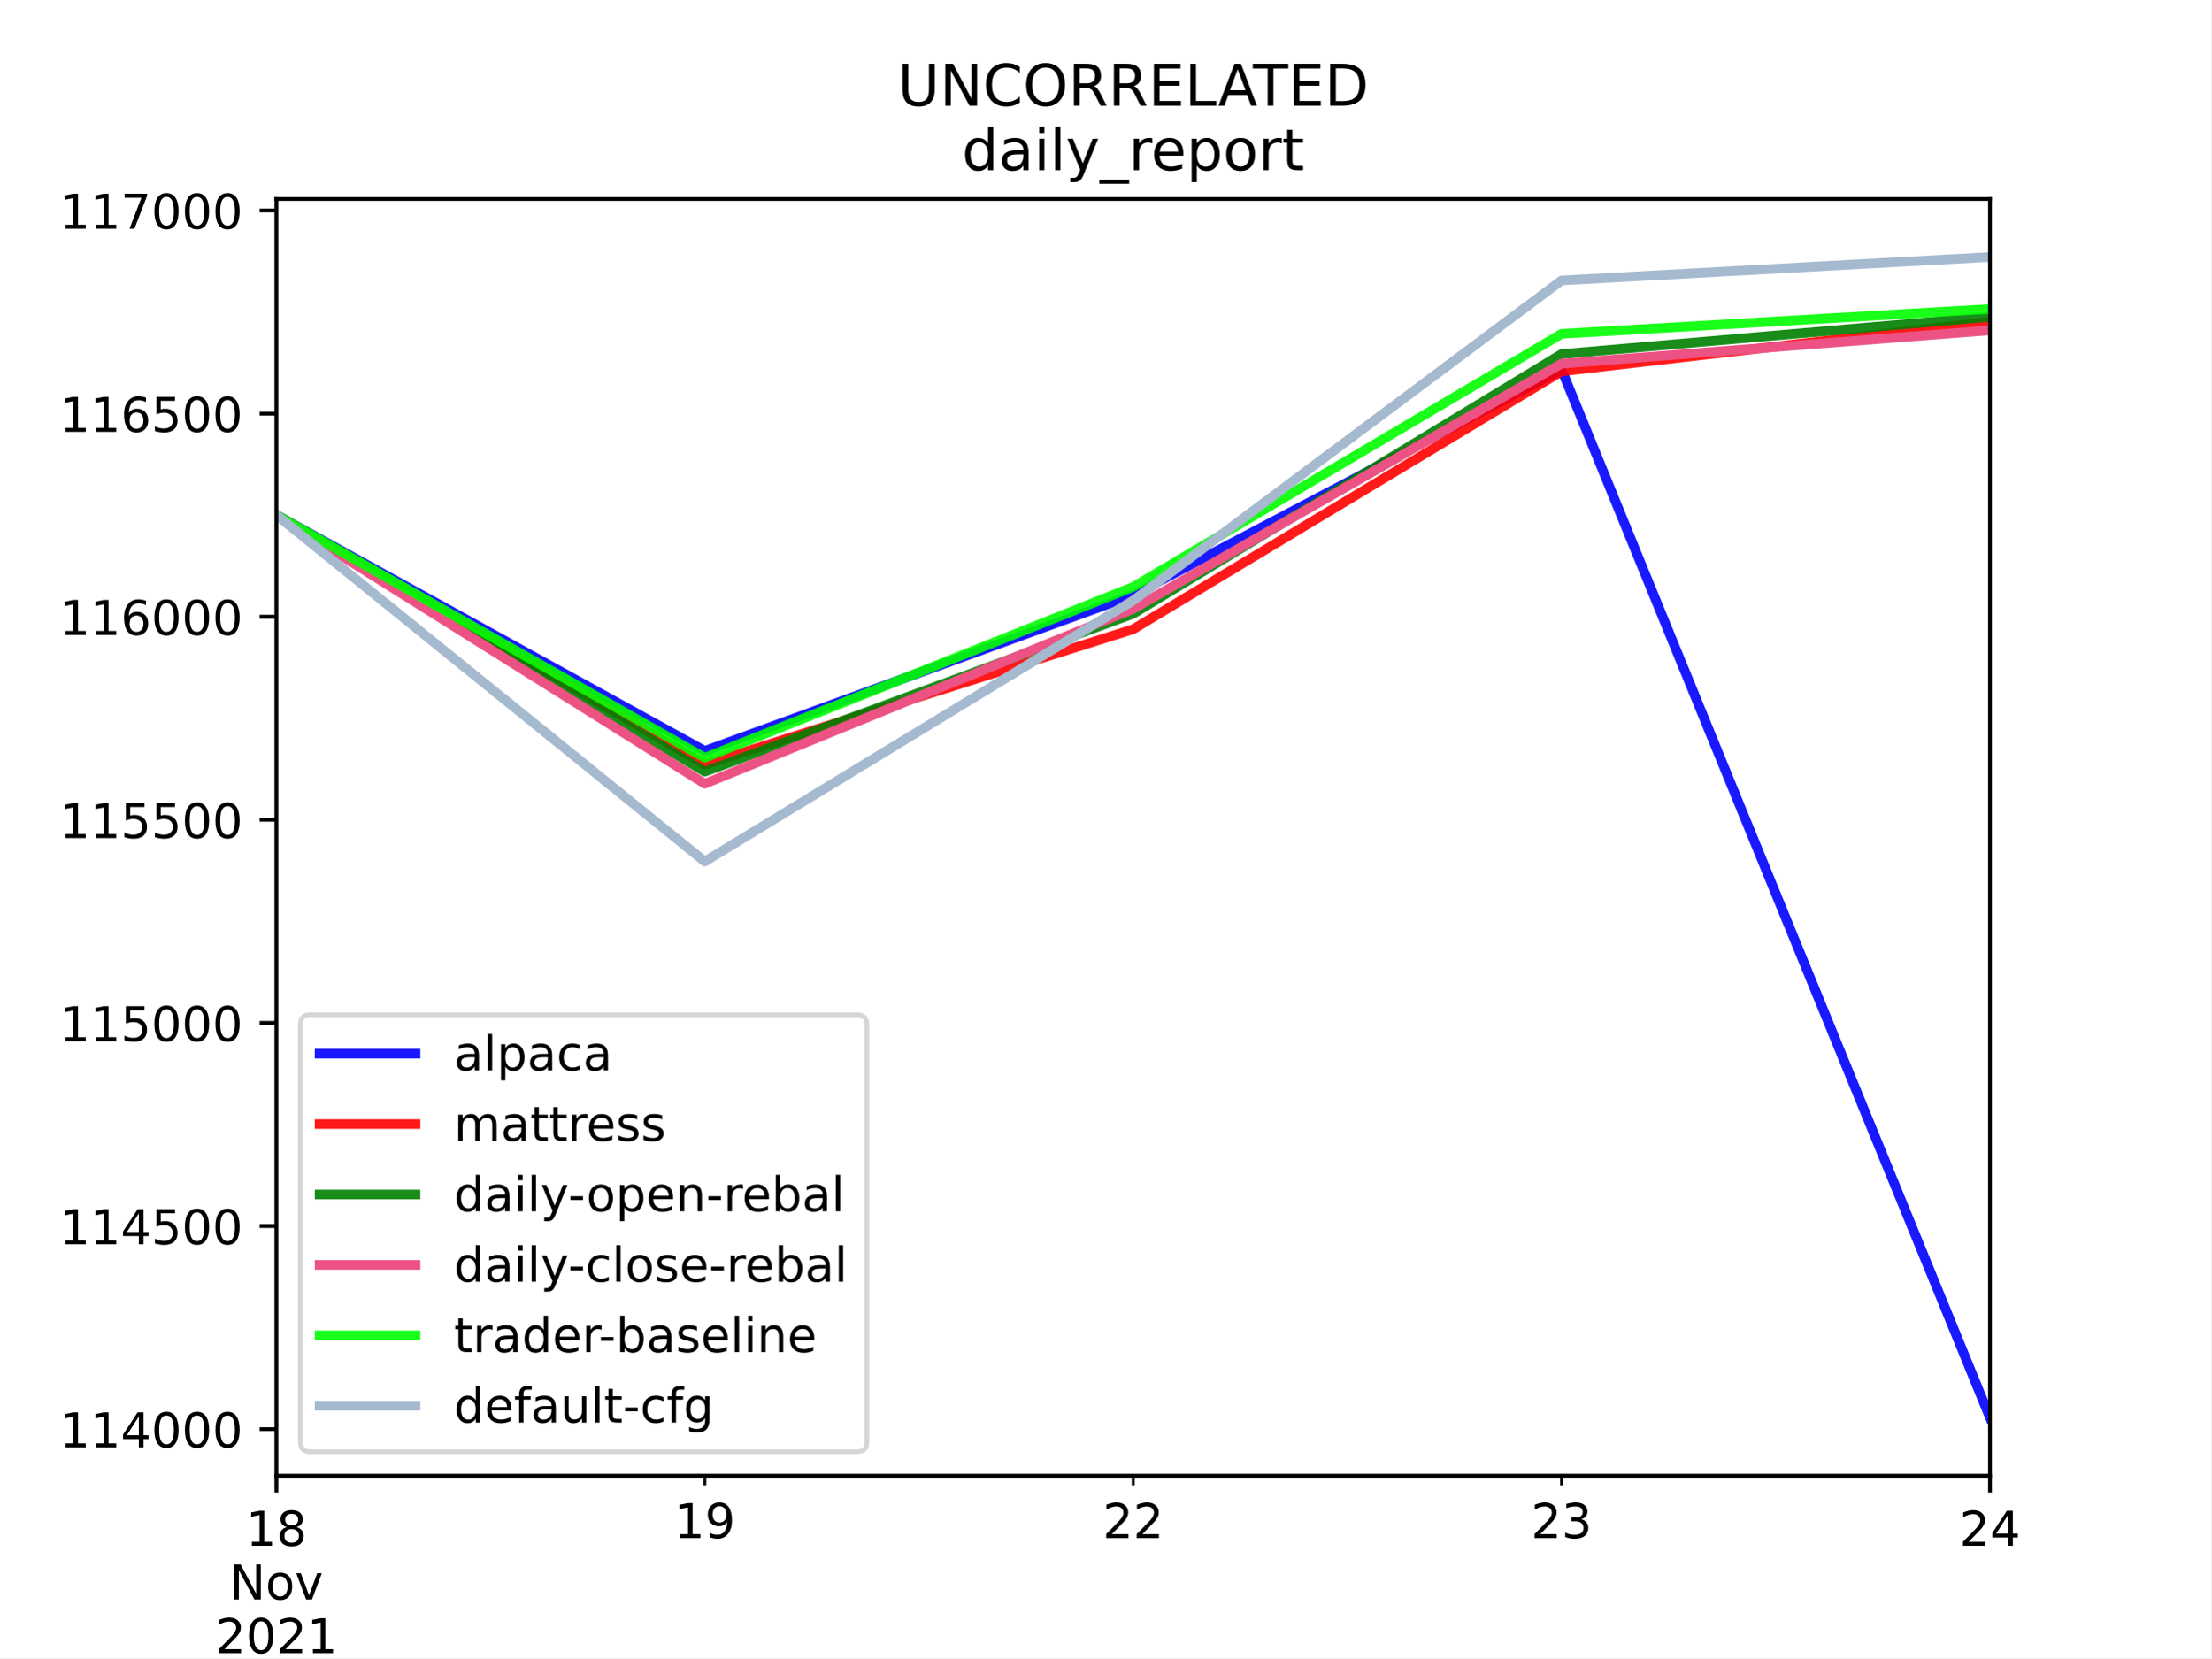
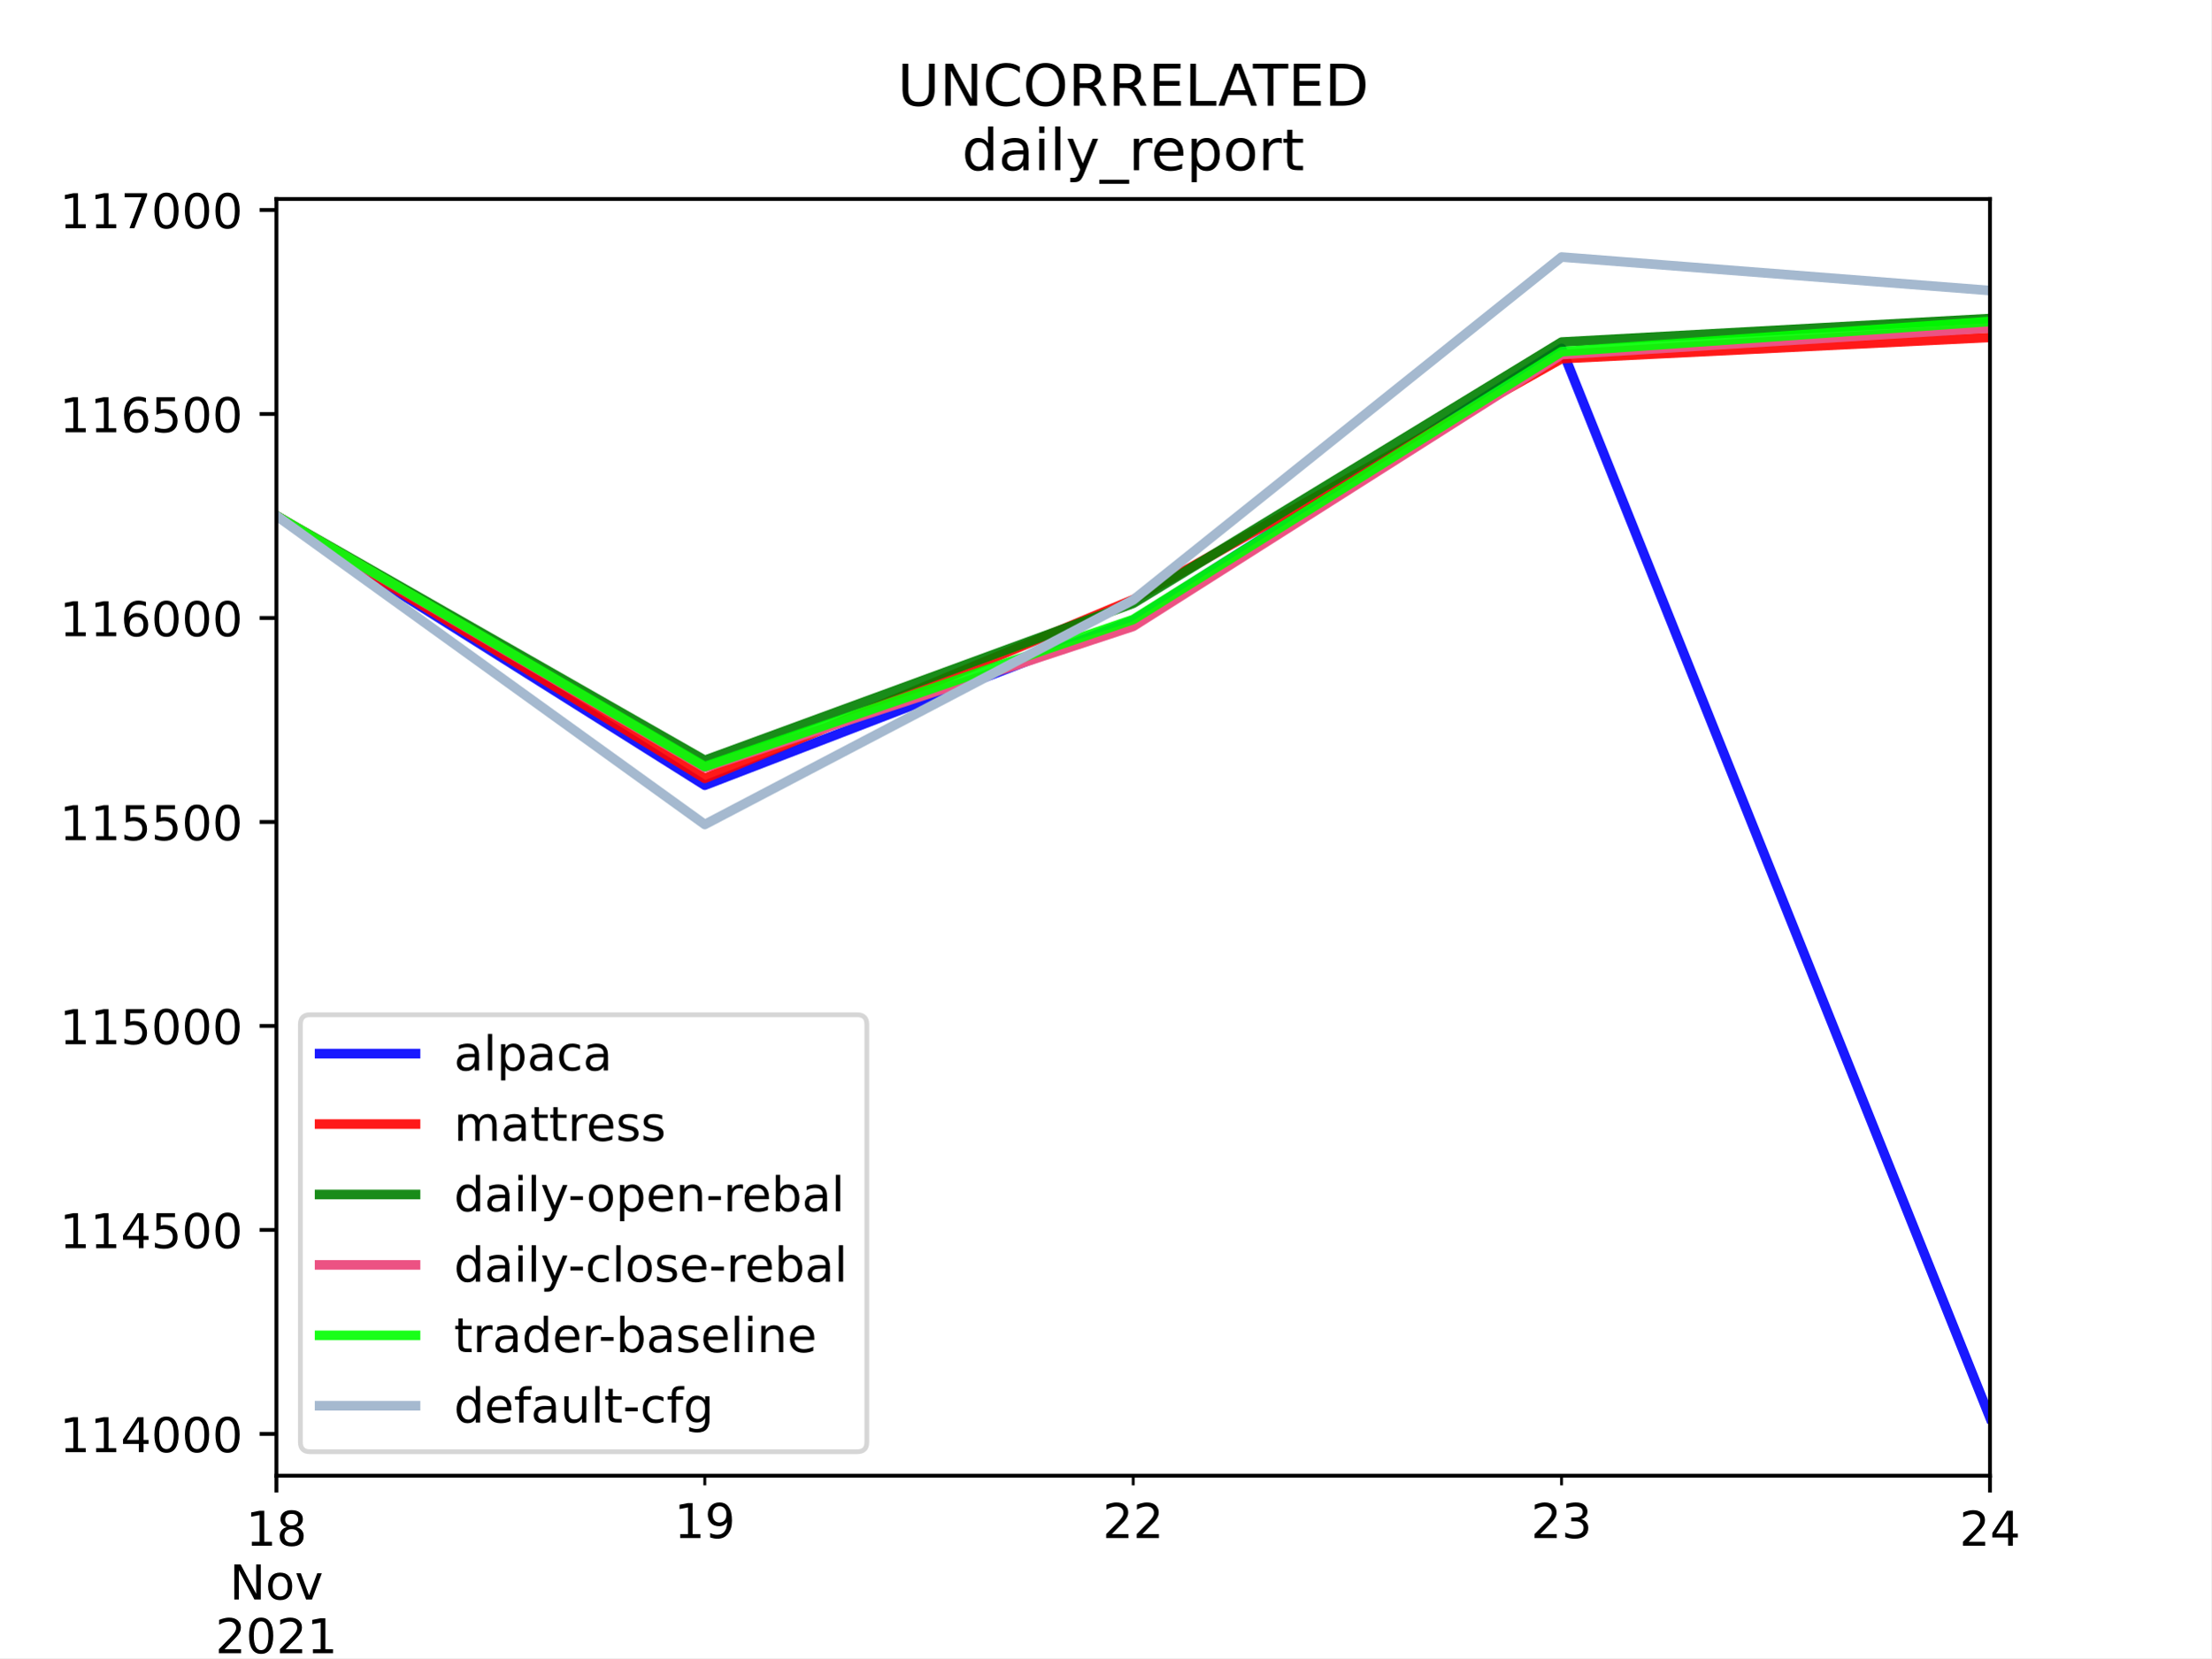
<svg xmlns="http://www.w3.org/2000/svg" xmlns:xlink="http://www.w3.org/1999/xlink" height="345.6pt" version="1.1" viewBox="0 0 460.8 345.6" width="460.8pt">
  <defs>
    <style type="text/css">*{stroke-linecap:butt;stroke-linejoin:round;}</style>
  </defs>
  <g id="figure_1">
    <g id="patch_1">
      <path d="M 0 345.6  L 460.8 345.6  L 460.8 0  L 0 0  z " style="fill:#ffffff;" />
    </g>
    <g id="axes_1">
      <g id="patch_2">
        <path d="M 57.6 307.584  L 414.72 307.584  L 414.72 41.472  L 57.6 41.472  z " style="fill:#ffffff;" />
      </g>
      <g id="matplotlib.axis_1">
        <g id="xtick_1">
          <g id="line2d_1">
            <defs>
-               <path d="M 0 0  L 0 3.5  " id="m3be6f35426" style="stroke:#000000;stroke-width:0.8;" />
-             </defs>
-             <g>
-               <use style="stroke:#000000;stroke-width:0.8;" x="57.6" xlink:href="#m3be6f35426" y="307.584" />
+               <path d="M 0 0  L 0 3.5  " id="mb16857839e" style="stroke:#000000;stroke-width:0.8;" />
+             </defs>
+             <g>
+               <use style="stroke:#000000;stroke-width:0.8;" x="57.6" xlink:href="#mb16857839e" y="307.584" />
            </g>
          </g>
          <g id="text_1">
            <g transform="translate(51.2375 322.1824)scale(0.1 -0.1)">
              <defs>
                <path d="M 794 531  L 1825 531  L 1825 4091  L 703 3866  L 703 4441  L 1819 4666  L 2450 4666  L 2450 531  L 3481 531  L 3481 0  L 794 0  L 794 531  z " id="DejaVuSans-31" transform="scale(0.015625)" />
                <path d="M 2034 2216  Q 1584 2216 1326 1975  Q 1069 1734 1069 1313  Q 1069 891 1326 650  Q 1584 409 2034 409  Q 2484 409 2743 651  Q 3003 894 3003 1313  Q 3003 1734 2745 1975  Q 2488 2216 2034 2216  z M 1403 2484  Q 997 2584 770 2862  Q 544 3141 544 3541  Q 544 4100 942 4425  Q 1341 4750 2034 4750  Q 2731 4750 3128 4425  Q 3525 4100 3525 3541  Q 3525 3141 3298 2862  Q 3072 2584 2669 2484  Q 3125 2378 3379 2068  Q 3634 1759 3634 1313  Q 3634 634 3220 271  Q 2806 -91 2034 -91  Q 1263 -91 848 271  Q 434 634 434 1313  Q 434 1759 690 2068  Q 947 2378 1403 2484  z M 1172 3481  Q 1172 3119 1398 2916  Q 1625 2713 2034 2713  Q 2441 2713 2670 2916  Q 2900 3119 2900 3481  Q 2900 3844 2670 4047  Q 2441 4250 2034 4250  Q 1625 4250 1398 4047  Q 1172 3844 1172 3481  z " id="DejaVuSans-38" transform="scale(0.015625)" />
              </defs>
              <use xlink:href="#DejaVuSans-31" />
              <use x="63.623" xlink:href="#DejaVuSans-38" />
            </g>
            <g transform="translate(47.84063 333.3802)scale(0.1 -0.1)">
              <defs>
                <path d="M 628 4666  L 1478 4666  L 3547 763  L 3547 4666  L 4159 4666  L 4159 0  L 3309 0  L 1241 3903  L 1241 0  L 628 0  L 628 4666  z " id="DejaVuSans-4e" transform="scale(0.015625)" />
                <path d="M 1959 3097  Q 1497 3097 1228 2736  Q 959 2375 959 1747  Q 959 1119 1226 758  Q 1494 397 1959 397  Q 2419 397 2687 759  Q 2956 1122 2956 1747  Q 2956 2369 2687 2733  Q 2419 3097 1959 3097  z M 1959 3584  Q 2709 3584 3137 3096  Q 3566 2609 3566 1747  Q 3566 888 3137 398  Q 2709 -91 1959 -91  Q 1206 -91 779 398  Q 353 888 353 1747  Q 353 2609 779 3096  Q 1206 3584 1959 3584  z " id="DejaVuSans-6f" transform="scale(0.015625)" />
                <path d="M 191 3500  L 800 3500  L 1894 563  L 2988 3500  L 3597 3500  L 2284 0  L 1503 0  L 191 3500  z " id="DejaVuSans-76" transform="scale(0.015625)" />
              </defs>
              <use xlink:href="#DejaVuSans-4e" />
              <use x="74.805" xlink:href="#DejaVuSans-6f" />
              <use x="135.986" xlink:href="#DejaVuSans-76" />
            </g>
            <g transform="translate(44.875 344.5781)scale(0.1 -0.1)">
              <defs>
                <path d="M 1228 531  L 3431 531  L 3431 0  L 469 0  L 469 531  Q 828 903 1448 1529  Q 2069 2156 2228 2338  Q 2531 2678 2651 2914  Q 2772 3150 2772 3378  Q 2772 3750 2511 3984  Q 2250 4219 1831 4219  Q 1534 4219 1204 4116  Q 875 4013 500 3803  L 500 4441  Q 881 4594 1212 4672  Q 1544 4750 1819 4750  Q 2544 4750 2975 4387  Q 3406 4025 3406 3419  Q 3406 3131 3298 2873  Q 3191 2616 2906 2266  Q 2828 2175 2409 1742  Q 1991 1309 1228 531  z " id="DejaVuSans-32" transform="scale(0.015625)" />
                <path d="M 2034 4250  Q 1547 4250 1301 3770  Q 1056 3291 1056 2328  Q 1056 1369 1301 889  Q 1547 409 2034 409  Q 2525 409 2770 889  Q 3016 1369 3016 2328  Q 3016 3291 2770 3770  Q 2525 4250 2034 4250  z M 2034 4750  Q 2819 4750 3233 4129  Q 3647 3509 3647 2328  Q 3647 1150 3233 529  Q 2819 -91 2034 -91  Q 1250 -91 836 529  Q 422 1150 422 2328  Q 422 3509 836 4129  Q 1250 4750 2034 4750  z " id="DejaVuSans-30" transform="scale(0.015625)" />
              </defs>
              <use xlink:href="#DejaVuSans-32" />
              <use x="63.623" xlink:href="#DejaVuSans-30" />
              <use x="127.246" xlink:href="#DejaVuSans-32" />
              <use x="190.869" xlink:href="#DejaVuSans-31" />
            </g>
          </g>
        </g>
        <g id="xtick_2">
          <g id="line2d_2">
            <g>
-               <use style="stroke:#000000;stroke-width:0.8;" x="414.72" xlink:href="#m3be6f35426" y="307.584" />
+               <use style="stroke:#000000;stroke-width:0.8;" x="414.72" xlink:href="#mb16857839e" y="307.584" />
            </g>
          </g>
          <g id="text_2">
            <g transform="translate(408.3575 322.1824)scale(0.1 -0.1)">
              <defs>
                <path d="M 2419 4116  L 825 1625  L 2419 1625  L 2419 4116  z M 2253 4666  L 3047 4666  L 3047 1625  L 3713 1625  L 3713 1100  L 3047 1100  L 3047 0  L 2419 0  L 2419 1100  L 313 1100  L 313 1709  L 2253 4666  z " id="DejaVuSans-34" transform="scale(0.015625)" />
              </defs>
              <use xlink:href="#DejaVuSans-32" />
              <use x="63.623" xlink:href="#DejaVuSans-34" />
            </g>
          </g>
        </g>
        <g id="xtick_3">
          <g id="line2d_3">
            <defs>
-               <path d="M 0 0  L 0 2  " id="mf5879615f8" style="stroke:#000000;stroke-width:0.6;" />
-             </defs>
-             <g>
-               <use style="stroke:#000000;stroke-width:0.6;" x="146.88" xlink:href="#mf5879615f8" y="307.584" />
+               <path d="M 0 0  L 0 2  " id="m3802122fb9" style="stroke:#000000;stroke-width:0.6;" />
+             </defs>
+             <g>
+               <use style="stroke:#000000;stroke-width:0.6;" x="146.88" xlink:href="#m3802122fb9" y="307.584" />
            </g>
          </g>
          <g id="text_3">
            <g transform="translate(140.5175 320.5824)scale(0.1 -0.1)">
              <defs>
                <path d="M 703 97  L 703 672  Q 941 559 1184 500  Q 1428 441 1663 441  Q 2288 441 2617 861  Q 2947 1281 2994 2138  Q 2813 1869 2534 1725  Q 2256 1581 1919 1581  Q 1219 1581 811 2004  Q 403 2428 403 3163  Q 403 3881 828 4315  Q 1253 4750 1959 4750  Q 2769 4750 3195 4129  Q 3622 3509 3622 2328  Q 3622 1225 3098 567  Q 2575 -91 1691 -91  Q 1453 -91 1209 -44  Q 966 3 703 97  z M 1959 2075  Q 2384 2075 2632 2365  Q 2881 2656 2881 3163  Q 2881 3666 2632 3958  Q 2384 4250 1959 4250  Q 1534 4250 1286 3958  Q 1038 3666 1038 3163  Q 1038 2656 1286 2365  Q 1534 2075 1959 2075  z " id="DejaVuSans-39" transform="scale(0.015625)" />
              </defs>
              <use xlink:href="#DejaVuSans-31" />
              <use x="63.623" xlink:href="#DejaVuSans-39" />
            </g>
          </g>
        </g>
        <g id="xtick_4">
          <g id="line2d_4">
            <g>
-               <use style="stroke:#000000;stroke-width:0.6;" x="236.16" xlink:href="#mf5879615f8" y="307.584" />
+               <use style="stroke:#000000;stroke-width:0.6;" x="236.16" xlink:href="#m3802122fb9" y="307.584" />
            </g>
          </g>
          <g id="text_4">
            <g transform="translate(229.7975 320.5824)scale(0.1 -0.1)">
              <use xlink:href="#DejaVuSans-32" />
              <use x="63.623" xlink:href="#DejaVuSans-32" />
            </g>
          </g>
        </g>
        <g id="xtick_5">
          <g id="line2d_5">
            <g>
-               <use style="stroke:#000000;stroke-width:0.6;" x="325.44" xlink:href="#mf5879615f8" y="307.584" />
+               <use style="stroke:#000000;stroke-width:0.6;" x="325.44" xlink:href="#m3802122fb9" y="307.584" />
            </g>
          </g>
          <g id="text_5">
            <g transform="translate(319.0775 320.5824)scale(0.1 -0.1)">
              <defs>
                <path d="M 2597 2516  Q 3050 2419 3304 2112  Q 3559 1806 3559 1356  Q 3559 666 3084 287  Q 2609 -91 1734 -91  Q 1441 -91 1130 -33  Q 819 25 488 141  L 488 750  Q 750 597 1062 519  Q 1375 441 1716 441  Q 2309 441 2620 675  Q 2931 909 2931 1356  Q 2931 1769 2642 2001  Q 2353 2234 1838 2234  L 1294 2234  L 1294 2753  L 1863 2753  Q 2328 2753 2575 2939  Q 2822 3125 2822 3475  Q 2822 3834 2567 4026  Q 2313 4219 1838 4219  Q 1578 4219 1281 4162  Q 984 4106 628 3988  L 628 4550  Q 988 4650 1302 4700  Q 1616 4750 1894 4750  Q 2613 4750 3031 4423  Q 3450 4097 3450 3541  Q 3450 3153 3228 2886  Q 3006 2619 2597 2516  z " id="DejaVuSans-33" transform="scale(0.015625)" />
              </defs>
              <use xlink:href="#DejaVuSans-32" />
              <use x="63.623" xlink:href="#DejaVuSans-33" />
            </g>
          </g>
        </g>
        <g id="text_6">
          <g transform="translate(224.885 358.2562)scale(0.1 -0.1)">
            <defs>
              <path d="M 2906 2969  L 2906 4863  L 3481 4863  L 3481 0  L 2906 0  L 2906 525  Q 2725 213 2448 61  Q 2172 -91 1784 -91  Q 1150 -91 751 415  Q 353 922 353 1747  Q 353 2572 751 3078  Q 1150 3584 1784 3584  Q 2172 3584 2448 3432  Q 2725 3281 2906 2969  z M 947 1747  Q 947 1113 1208 752  Q 1469 391 1925 391  Q 2381 391 2643 752  Q 2906 1113 2906 1747  Q 2906 2381 2643 2742  Q 2381 3103 1925 3103  Q 1469 3103 1208 2742  Q 947 2381 947 1747  z " id="DejaVuSans-64" transform="scale(0.015625)" />
              <path d="M 2194 1759  Q 1497 1759 1228 1600  Q 959 1441 959 1056  Q 959 750 1161 570  Q 1363 391 1709 391  Q 2188 391 2477 730  Q 2766 1069 2766 1631  L 2766 1759  L 2194 1759  z M 3341 1997  L 3341 0  L 2766 0  L 2766 531  Q 2569 213 2275 61  Q 1981 -91 1556 -91  Q 1019 -91 701 211  Q 384 513 384 1019  Q 384 1609 779 1909  Q 1175 2209 1959 2209  L 2766 2209  L 2766 2266  Q 2766 2663 2505 2880  Q 2244 3097 1772 3097  Q 1472 3097 1187 3025  Q 903 2953 641 2809  L 641 3341  Q 956 3463 1253 3523  Q 1550 3584 1831 3584  Q 2591 3584 2966 3190  Q 3341 2797 3341 1997  z " id="DejaVuSans-61" transform="scale(0.015625)" />
              <path d="M 1172 4494  L 1172 3500  L 2356 3500  L 2356 3053  L 1172 3053  L 1172 1153  Q 1172 725 1289 603  Q 1406 481 1766 481  L 2356 481  L 2356 0  L 1766 0  Q 1100 0 847 248  Q 594 497 594 1153  L 594 3053  L 172 3053  L 172 3500  L 594 3500  L 594 4494  L 1172 4494  z " id="DejaVuSans-74" transform="scale(0.015625)" />
              <path d="M 3597 1894  L 3597 1613  L 953 1613  Q 991 1019 1311 708  Q 1631 397 2203 397  Q 2534 397 2845 478  Q 3156 559 3463 722  L 3463 178  Q 3153 47 2828 -22  Q 2503 -91 2169 -91  Q 1331 -91 842 396  Q 353 884 353 1716  Q 353 2575 817 3079  Q 1281 3584 2069 3584  Q 2775 3584 3186 3129  Q 3597 2675 3597 1894  z M 3022 2063  Q 3016 2534 2758 2815  Q 2500 3097 2075 3097  Q 1594 3097 1305 2825  Q 1016 2553 972 2059  L 3022 2063  z " id="DejaVuSans-65" transform="scale(0.015625)" />
            </defs>
            <use xlink:href="#DejaVuSans-64" />
            <use x="63.477" xlink:href="#DejaVuSans-61" />
            <use x="124.756" xlink:href="#DejaVuSans-74" />
            <use x="163.965" xlink:href="#DejaVuSans-65" />
          </g>
        </g>
      </g>
      <g id="matplotlib.axis_2">
        <g id="ytick_1">
          <g id="line2d_6">
            <defs>
-               <path d="M 0 0  L -3.5 0  " id="m5e97647466" style="stroke:#000000;stroke-width:0.8;" />
-             </defs>
-             <g>
-               <use style="stroke:#000000;stroke-width:0.8;" x="57.6" xlink:href="#m5e97647466" y="297.881" />
+               <path d="M 0 0  L -3.5 0  " id="ma336779574" style="stroke:#000000;stroke-width:0.8;" />
+             </defs>
+             <g>
+               <use style="stroke:#000000;stroke-width:0.8;" x="57.6" xlink:href="#ma336779574" y="298.878" />
            </g>
          </g>
          <g id="text_7">
-             <g transform="translate(12.425 301.6802)scale(0.1 -0.1)">
+             <g transform="translate(12.425 302.6772)scale(0.1 -0.1)">
              <use xlink:href="#DejaVuSans-31" />
              <use x="63.623" xlink:href="#DejaVuSans-31" />
              <use x="127.246" xlink:href="#DejaVuSans-34" />
              <use x="190.869" xlink:href="#DejaVuSans-30" />
              <use x="254.492" xlink:href="#DejaVuSans-30" />
              <use x="318.115" xlink:href="#DejaVuSans-30" />
            </g>
          </g>
        </g>
        <g id="ytick_2">
          <g id="line2d_7">
            <g>
-               <use style="stroke:#000000;stroke-width:0.8;" x="57.6" xlink:href="#m5e97647466" y="255.546" />
+               <use style="stroke:#000000;stroke-width:0.8;" x="57.6" xlink:href="#ma336779574" y="256.359" />
            </g>
          </g>
          <g id="text_8">
-             <g transform="translate(12.425 259.3449)scale(0.1 -0.1)">
+             <g transform="translate(12.425 260.1582)scale(0.1 -0.1)">
              <defs>
                <path d="M 691 4666  L 3169 4666  L 3169 4134  L 1269 4134  L 1269 2991  Q 1406 3038 1543 3061  Q 1681 3084 1819 3084  Q 2600 3084 3056 2656  Q 3513 2228 3513 1497  Q 3513 744 3044 326  Q 2575 -91 1722 -91  Q 1428 -91 1123 -41  Q 819 9 494 109  L 494 744  Q 775 591 1075 516  Q 1375 441 1709 441  Q 2250 441 2565 725  Q 2881 1009 2881 1497  Q 2881 1984 2565 2268  Q 2250 2553 1709 2553  Q 1456 2553 1204 2497  Q 953 2441 691 2322  L 691 4666  z " id="DejaVuSans-35" transform="scale(0.015625)" />
              </defs>
              <use xlink:href="#DejaVuSans-31" />
              <use x="63.623" xlink:href="#DejaVuSans-31" />
              <use x="127.246" xlink:href="#DejaVuSans-34" />
              <use x="190.869" xlink:href="#DejaVuSans-35" />
              <use x="254.492" xlink:href="#DejaVuSans-30" />
              <use x="318.115" xlink:href="#DejaVuSans-30" />
            </g>
          </g>
        </g>
        <g id="ytick_3">
          <g id="line2d_8">
            <g>
-               <use style="stroke:#000000;stroke-width:0.8;" x="57.6" xlink:href="#m5e97647466" y="213.21" />
+               <use style="stroke:#000000;stroke-width:0.8;" x="57.6" xlink:href="#ma336779574" y="213.84" />
            </g>
          </g>
          <g id="text_9">
-             <g transform="translate(12.425 217.0095)scale(0.1 -0.1)">
+             <g transform="translate(12.425 217.6392)scale(0.1 -0.1)">
              <use xlink:href="#DejaVuSans-31" />
              <use x="63.623" xlink:href="#DejaVuSans-31" />
              <use x="127.246" xlink:href="#DejaVuSans-35" />
              <use x="190.869" xlink:href="#DejaVuSans-30" />
              <use x="254.492" xlink:href="#DejaVuSans-30" />
              <use x="318.115" xlink:href="#DejaVuSans-30" />
            </g>
          </g>
        </g>
        <g id="ytick_4">
          <g id="line2d_9">
            <g>
-               <use style="stroke:#000000;stroke-width:0.8;" x="57.6" xlink:href="#m5e97647466" y="170.875" />
+               <use style="stroke:#000000;stroke-width:0.8;" x="57.6" xlink:href="#ma336779574" y="171.321" />
            </g>
          </g>
          <g id="text_10">
-             <g transform="translate(12.425 174.6742)scale(0.1 -0.1)">
+             <g transform="translate(12.425 175.1201)scale(0.1 -0.1)">
              <use xlink:href="#DejaVuSans-31" />
              <use x="63.623" xlink:href="#DejaVuSans-31" />
              <use x="127.246" xlink:href="#DejaVuSans-35" />
              <use x="190.869" xlink:href="#DejaVuSans-35" />
              <use x="254.492" xlink:href="#DejaVuSans-30" />
              <use x="318.115" xlink:href="#DejaVuSans-30" />
            </g>
          </g>
        </g>
        <g id="ytick_5">
          <g id="line2d_10">
            <g>
-               <use style="stroke:#000000;stroke-width:0.8;" x="57.6" xlink:href="#m5e97647466" y="128.54" />
+               <use style="stroke:#000000;stroke-width:0.8;" x="57.6" xlink:href="#ma336779574" y="128.802" />
            </g>
          </g>
          <g id="text_11">
-             <g transform="translate(12.425 132.3389)scale(0.1 -0.1)">
+             <g transform="translate(12.425 132.6011)scale(0.1 -0.1)">
              <defs>
                <path d="M 2113 2584  Q 1688 2584 1439 2293  Q 1191 2003 1191 1497  Q 1191 994 1439 701  Q 1688 409 2113 409  Q 2538 409 2786 701  Q 3034 994 3034 1497  Q 3034 2003 2786 2293  Q 2538 2584 2113 2584  z M 3366 4563  L 3366 3988  Q 3128 4100 2886 4159  Q 2644 4219 2406 4219  Q 1781 4219 1451 3797  Q 1122 3375 1075 2522  Q 1259 2794 1537 2939  Q 1816 3084 2150 3084  Q 2853 3084 3261 2657  Q 3669 2231 3669 1497  Q 3669 778 3244 343  Q 2819 -91 2113 -91  Q 1303 -91 875 529  Q 447 1150 447 2328  Q 447 3434 972 4092  Q 1497 4750 2381 4750  Q 2619 4750 2861 4703  Q 3103 4656 3366 4563  z " id="DejaVuSans-36" transform="scale(0.015625)" />
              </defs>
              <use xlink:href="#DejaVuSans-31" />
              <use x="63.623" xlink:href="#DejaVuSans-31" />
              <use x="127.246" xlink:href="#DejaVuSans-36" />
              <use x="190.869" xlink:href="#DejaVuSans-30" />
              <use x="254.492" xlink:href="#DejaVuSans-30" />
              <use x="318.115" xlink:href="#DejaVuSans-30" />
            </g>
          </g>
        </g>
        <g id="ytick_6">
          <g id="line2d_11">
            <g>
-               <use style="stroke:#000000;stroke-width:0.8;" x="57.6" xlink:href="#m5e97647466" y="86.204" />
+               <use style="stroke:#000000;stroke-width:0.8;" x="57.6" xlink:href="#ma336779574" y="86.283" />
            </g>
          </g>
          <g id="text_12">
-             <g transform="translate(12.425 90.00355)scale(0.1 -0.1)">
+             <g transform="translate(12.425 90.08208)scale(0.1 -0.1)">
              <use xlink:href="#DejaVuSans-31" />
              <use x="63.623" xlink:href="#DejaVuSans-31" />
              <use x="127.246" xlink:href="#DejaVuSans-36" />
              <use x="190.869" xlink:href="#DejaVuSans-35" />
              <use x="254.492" xlink:href="#DejaVuSans-30" />
              <use x="318.115" xlink:href="#DejaVuSans-30" />
            </g>
          </g>
        </g>
        <g id="ytick_7">
          <g id="line2d_12">
            <g>
-               <use style="stroke:#000000;stroke-width:0.8;" x="57.6" xlink:href="#m5e97647466" y="43.869" />
+               <use style="stroke:#000000;stroke-width:0.8;" x="57.6" xlink:href="#ma336779574" y="43.764" />
            </g>
          </g>
          <g id="text_13">
-             <g transform="translate(12.425 47.66822)scale(0.1 -0.1)">
+             <g transform="translate(12.425 47.56305)scale(0.1 -0.1)">
              <defs>
                <path d="M 525 4666  L 3525 4666  L 3525 4397  L 1831 0  L 1172 0  L 2766 4134  L 525 4134  L 525 4666  z " id="DejaVuSans-37" transform="scale(0.015625)" />
              </defs>
              <use xlink:href="#DejaVuSans-31" />
              <use x="63.623" xlink:href="#DejaVuSans-31" />
              <use x="127.246" xlink:href="#DejaVuSans-37" />
              <use x="190.869" xlink:href="#DejaVuSans-30" />
              <use x="254.492" xlink:href="#DejaVuSans-30" />
              <use x="318.115" xlink:href="#DejaVuSans-30" />
            </g>
          </g>
        </g>
      </g>
      <g id="line2d_13">
-         <path clip-path="url(#pe6d361395f)" d="M 57.6 107.326  L 146.88 156.503  L 236.16 124.002  L 325.44 77.028  L 414.72 295.488  " style="fill:none;stroke:#0000ff;stroke-linecap:square;stroke-opacity:0.9;stroke-width:2;" />
+         <path clip-path="url(#p6c517934df)" d="M 57.6 107.496  L 146.88 163.671  L 236.16 129.283  L 325.44 72.603  L 414.72 295.488  " style="fill:none;stroke:#0000ff;stroke-linecap:square;stroke-opacity:0.9;stroke-width:2;" />
      </g>
      <g id="line2d_14">
-         <path clip-path="url(#pe6d361395f)" d="M 57.6 107.326  L 146.88 159.349  L 236.16 131.14  L 325.44 77.399  L 414.72 67.043  " style="fill:none;stroke:#ff0000;stroke-linecap:square;stroke-opacity:0.9;stroke-width:2;" />
+         <path clip-path="url(#p6c517934df)" d="M 57.6 107.496  L 146.88 162.232  L 236.16 124.981  L 325.44 74.743  L 414.72 70.319  " style="fill:none;stroke:#ff0000;stroke-linecap:square;stroke-opacity:0.9;stroke-width:2;" />
      </g>
      <g id="line2d_15">
-         <path clip-path="url(#pe6d361395f)" d="M 57.6 107.326  L 146.88 160.841  L 236.16 127.916  L 325.44 73.791  L 414.72 66.028  " style="fill:none;stroke:#008000;stroke-linecap:square;stroke-opacity:0.9;stroke-width:2;" />
+         <path clip-path="url(#p6c517934df)" d="M 57.6 107.496  L 146.88 158.47  L 236.16 125.751  L 325.44 71.291  L 414.72 66.392  " style="fill:none;stroke:#008000;stroke-linecap:square;stroke-opacity:0.9;stroke-width:2;" />
      </g>
      <g id="line2d_16">
-         <path clip-path="url(#pe6d361395f)" d="M 57.6 107.326  L 146.88 163.355  L 236.16 126.907  L 325.44 75.788  L 414.72 68.847  " style="fill:none;stroke:#ec5283;stroke-linecap:square;stroke-width:2;" />
+         <path clip-path="url(#p6c517934df)" d="M 57.6 107.496  L 146.88 159.984  L 236.16 130.553  L 325.44 73.896  L 414.72 68.345  " style="fill:none;stroke:#ec5283;stroke-linecap:square;stroke-width:2;" />
      </g>
      <g id="line2d_17">
-         <path clip-path="url(#pe6d361395f)" d="M 57.6 107.326  L 146.88 157.943  L 236.16 122.328  L 325.44 69.569  L 414.72 64.399  " style="fill:none;stroke:#00ff00;stroke-linecap:square;stroke-opacity:0.9;stroke-width:2;" />
+         <path clip-path="url(#p6c517934df)" d="M 57.6 107.496  L 146.88 159.774  L 236.16 129.122  L 325.44 73.291  L 414.72 66.99  " style="fill:none;stroke:#00ff00;stroke-linecap:square;stroke-opacity:0.9;stroke-width:2;" />
      </g>
      <g id="line2d_18">
-         <path clip-path="url(#pe6d361395f)" d="M 57.6 107.326  L 146.88 179.566  L 236.16 125.162  L 325.44 58.446  L 414.72 53.568  " style="fill:none;stroke:#a5b9cf;stroke-linecap:square;stroke-width:2;" />
+         <path clip-path="url(#p6c517934df)" d="M 57.6 107.496  L 146.88 171.849  L 236.16 125.056  L 325.44 53.568  L 414.72 60.556  " style="fill:none;stroke:#a5b9cf;stroke-linecap:square;stroke-width:2;" />
      </g>
      <g id="patch_3">
        <path d="M 57.6 307.584  L 57.6 41.472  " style="fill:none;stroke:#000000;stroke-linecap:square;stroke-linejoin:miter;stroke-width:0.8;" />
      </g>
      <g id="patch_4">
        <path d="M 414.72 307.584  L 414.72 41.472  " style="fill:none;stroke:#000000;stroke-linecap:square;stroke-linejoin:miter;stroke-width:0.8;" />
      </g>
      <g id="patch_5">
        <path d="M 57.6 307.584  L 414.72 307.584  " style="fill:none;stroke:#000000;stroke-linecap:square;stroke-linejoin:miter;stroke-width:0.8;" />
      </g>
      <g id="patch_6">
        <path d="M 57.6 41.472  L 414.72 41.472  " style="fill:none;stroke:#000000;stroke-linecap:square;stroke-linejoin:miter;stroke-width:0.8;" />
      </g>
      <g id="text_14">
        <g transform="translate(187.0444 22.03462)scale(0.12 -0.12)">
          <defs>
            <path d="M 556 4666  L 1191 4666  L 1191 1831  Q 1191 1081 1462 751  Q 1734 422 2344 422  Q 2950 422 3222 751  Q 3494 1081 3494 1831  L 3494 4666  L 4128 4666  L 4128 1753  Q 4128 841 3676 375  Q 3225 -91 2344 -91  Q 1459 -91 1007 375  Q 556 841 556 1753  L 556 4666  z " id="DejaVuSans-55" transform="scale(0.015625)" />
            <path d="M 4122 4306  L 4122 3641  Q 3803 3938 3442 4084  Q 3081 4231 2675 4231  Q 1875 4231 1450 3742  Q 1025 3253 1025 2328  Q 1025 1406 1450 917  Q 1875 428 2675 428  Q 3081 428 3442 575  Q 3803 722 4122 1019  L 4122 359  Q 3791 134 3420 21  Q 3050 -91 2638 -91  Q 1578 -91 968 557  Q 359 1206 359 2328  Q 359 3453 968 4101  Q 1578 4750 2638 4750  Q 3056 4750 3426 4639  Q 3797 4528 4122 4306  z " id="DejaVuSans-43" transform="scale(0.015625)" />
            <path d="M 2522 4238  Q 1834 4238 1429 3725  Q 1025 3213 1025 2328  Q 1025 1447 1429 934  Q 1834 422 2522 422  Q 3209 422 3611 934  Q 4013 1447 4013 2328  Q 4013 3213 3611 3725  Q 3209 4238 2522 4238  z M 2522 4750  Q 3503 4750 4090 4092  Q 4678 3434 4678 2328  Q 4678 1225 4090 567  Q 3503 -91 2522 -91  Q 1538 -91 948 565  Q 359 1222 359 2328  Q 359 3434 948 4092  Q 1538 4750 2522 4750  z " id="DejaVuSans-4f" transform="scale(0.015625)" />
            <path d="M 2841 2188  Q 3044 2119 3236 1894  Q 3428 1669 3622 1275  L 4263 0  L 3584 0  L 2988 1197  Q 2756 1666 2539 1819  Q 2322 1972 1947 1972  L 1259 1972  L 1259 0  L 628 0  L 628 4666  L 2053 4666  Q 2853 4666 3247 4331  Q 3641 3997 3641 3322  Q 3641 2881 3436 2590  Q 3231 2300 2841 2188  z M 1259 4147  L 1259 2491  L 2053 2491  Q 2509 2491 2742 2702  Q 2975 2913 2975 3322  Q 2975 3731 2742 3939  Q 2509 4147 2053 4147  L 1259 4147  z " id="DejaVuSans-52" transform="scale(0.015625)" />
            <path d="M 628 4666  L 3578 4666  L 3578 4134  L 1259 4134  L 1259 2753  L 3481 2753  L 3481 2222  L 1259 2222  L 1259 531  L 3634 531  L 3634 0  L 628 0  L 628 4666  z " id="DejaVuSans-45" transform="scale(0.015625)" />
            <path d="M 628 4666  L 1259 4666  L 1259 531  L 3531 531  L 3531 0  L 628 0  L 628 4666  z " id="DejaVuSans-4c" transform="scale(0.015625)" />
            <path d="M 2188 4044  L 1331 1722  L 3047 1722  L 2188 4044  z M 1831 4666  L 2547 4666  L 4325 0  L 3669 0  L 3244 1197  L 1141 1197  L 716 0  L 50 0  L 1831 4666  z " id="DejaVuSans-41" transform="scale(0.015625)" />
            <path d="M -19 4666  L 3928 4666  L 3928 4134  L 2272 4134  L 2272 0  L 1638 0  L 1638 4134  L -19 4134  L -19 4666  z " id="DejaVuSans-54" transform="scale(0.015625)" />
            <path d="M 1259 4147  L 1259 519  L 2022 519  Q 2988 519 3436 956  Q 3884 1394 3884 2338  Q 3884 3275 3436 3711  Q 2988 4147 2022 4147  L 1259 4147  z M 628 4666  L 1925 4666  Q 3281 4666 3915 4102  Q 4550 3538 4550 2338  Q 4550 1131 3912 565  Q 3275 0 1925 0  L 628 0  L 628 4666  z " id="DejaVuSans-44" transform="scale(0.015625)" />
          </defs>
          <use xlink:href="#DejaVuSans-55" />
          <use x="73.193" xlink:href="#DejaVuSans-4e" />
          <use x="147.998" xlink:href="#DejaVuSans-43" />
          <use x="217.822" xlink:href="#DejaVuSans-4f" />
          <use x="296.533" xlink:href="#DejaVuSans-52" />
          <use x="366.016" xlink:href="#DejaVuSans-52" />
          <use x="435.498" xlink:href="#DejaVuSans-45" />
          <use x="498.682" xlink:href="#DejaVuSans-4c" />
          <use x="556.645" xlink:href="#DejaVuSans-41" />
          <use x="617.303" xlink:href="#DejaVuSans-54" />
          <use x="678.387" xlink:href="#DejaVuSans-45" />
          <use x="741.57" xlink:href="#DejaVuSans-44" />
        </g>
        <g transform="translate(200.4666 35.472)scale(0.12 -0.12)">
          <defs>
            <path d="M 603 3500  L 1178 3500  L 1178 0  L 603 0  L 603 3500  z M 603 4863  L 1178 4863  L 1178 4134  L 603 4134  L 603 4863  z " id="DejaVuSans-69" transform="scale(0.015625)" />
            <path d="M 603 4863  L 1178 4863  L 1178 0  L 603 0  L 603 4863  z " id="DejaVuSans-6c" transform="scale(0.015625)" />
            <path d="M 2059 -325  Q 1816 -950 1584 -1140  Q 1353 -1331 966 -1331  L 506 -1331  L 506 -850  L 844 -850  Q 1081 -850 1212 -737  Q 1344 -625 1503 -206  L 1606 56  L 191 3500  L 800 3500  L 1894 763  L 2988 3500  L 3597 3500  L 2059 -325  z " id="DejaVuSans-79" transform="scale(0.015625)" />
            <path d="M 3263 -1063  L 3263 -1509  L -63 -1509  L -63 -1063  L 3263 -1063  z " id="DejaVuSans-5f" transform="scale(0.015625)" />
            <path d="M 2631 2963  Q 2534 3019 2420 3045  Q 2306 3072 2169 3072  Q 1681 3072 1420 2755  Q 1159 2438 1159 1844  L 1159 0  L 581 0  L 581 3500  L 1159 3500  L 1159 2956  Q 1341 3275 1631 3429  Q 1922 3584 2338 3584  Q 2397 3584 2469 3576  Q 2541 3569 2628 3553  L 2631 2963  z " id="DejaVuSans-72" transform="scale(0.015625)" />
            <path d="M 1159 525  L 1159 -1331  L 581 -1331  L 581 3500  L 1159 3500  L 1159 2969  Q 1341 3281 1617 3432  Q 1894 3584 2278 3584  Q 2916 3584 3314 3078  Q 3713 2572 3713 1747  Q 3713 922 3314 415  Q 2916 -91 2278 -91  Q 1894 -91 1617 61  Q 1341 213 1159 525  z M 3116 1747  Q 3116 2381 2855 2742  Q 2594 3103 2138 3103  Q 1681 3103 1420 2742  Q 1159 2381 1159 1747  Q 1159 1113 1420 752  Q 1681 391 2138 391  Q 2594 391 2855 752  Q 3116 1113 3116 1747  z " id="DejaVuSans-70" transform="scale(0.015625)" />
          </defs>
          <use xlink:href="#DejaVuSans-64" />
          <use x="63.477" xlink:href="#DejaVuSans-61" />
          <use x="124.756" xlink:href="#DejaVuSans-69" />
          <use x="152.539" xlink:href="#DejaVuSans-6c" />
          <use x="180.322" xlink:href="#DejaVuSans-79" />
          <use x="239.502" xlink:href="#DejaVuSans-5f" />
          <use x="289.502" xlink:href="#DejaVuSans-72" />
          <use x="328.365" xlink:href="#DejaVuSans-65" />
          <use x="389.889" xlink:href="#DejaVuSans-70" />
          <use x="453.365" xlink:href="#DejaVuSans-6f" />
          <use x="514.547" xlink:href="#DejaVuSans-72" />
          <use x="555.66" xlink:href="#DejaVuSans-74" />
        </g>
      </g>
      <g id="legend_1">
        <g id="patch_7">
          <path d="M 64.6 302.584  L 178.644 302.584  Q 180.644 302.584 180.644 300.584  L 180.644 213.515  Q 180.644 211.515 178.644 211.515  L 64.6 211.515  Q 62.6 211.515 62.6 213.515  L 62.6 300.584  Q 62.6 302.584 64.6 302.584  z " style="fill:#ffffff;opacity:0.8;stroke:#cccccc;stroke-linejoin:miter;" />
        </g>
        <g id="line2d_19">
          <path d="M 66.6 219.614  L 86.6 219.614  " style="fill:none;stroke:#0000ff;stroke-linecap:square;stroke-opacity:0.9;stroke-width:2;" />
        </g>
        <g id="line2d_20" />
        <g id="text_15">
          <g transform="translate(94.6 223.1137)scale(0.1 -0.1)">
            <defs>
              <path d="M 3122 3366  L 3122 2828  Q 2878 2963 2633 3030  Q 2388 3097 2138 3097  Q 1578 3097 1268 2742  Q 959 2388 959 1747  Q 959 1106 1268 751  Q 1578 397 2138 397  Q 2388 397 2633 464  Q 2878 531 3122 666  L 3122 134  Q 2881 22 2623 -34  Q 2366 -91 2075 -91  Q 1284 -91 818 406  Q 353 903 353 1747  Q 353 2603 823 3093  Q 1294 3584 2113 3584  Q 2378 3584 2631 3529  Q 2884 3475 3122 3366  z " id="DejaVuSans-63" transform="scale(0.015625)" />
            </defs>
            <use xlink:href="#DejaVuSans-61" />
            <use x="61.279" xlink:href="#DejaVuSans-6c" />
            <use x="89.062" xlink:href="#DejaVuSans-70" />
            <use x="152.539" xlink:href="#DejaVuSans-61" />
            <use x="213.818" xlink:href="#DejaVuSans-63" />
            <use x="268.799" xlink:href="#DejaVuSans-61" />
          </g>
        </g>
        <g id="line2d_21">
          <path d="M 66.6 234.292  L 86.6 234.292  " style="fill:none;stroke:#ff0000;stroke-linecap:square;stroke-opacity:0.9;stroke-width:2;" />
        </g>
        <g id="line2d_22" />
        <g id="text_16">
          <g transform="translate(94.6 237.7918)scale(0.1 -0.1)">
            <defs>
              <path d="M 3328 2828  Q 3544 3216 3844 3400  Q 4144 3584 4550 3584  Q 5097 3584 5394 3201  Q 5691 2819 5691 2113  L 5691 0  L 5113 0  L 5113 2094  Q 5113 2597 4934 2840  Q 4756 3084 4391 3084  Q 3944 3084 3684 2787  Q 3425 2491 3425 1978  L 3425 0  L 2847 0  L 2847 2094  Q 2847 2600 2669 2842  Q 2491 3084 2119 3084  Q 1678 3084 1418 2786  Q 1159 2488 1159 1978  L 1159 0  L 581 0  L 581 3500  L 1159 3500  L 1159 2956  Q 1356 3278 1631 3431  Q 1906 3584 2284 3584  Q 2666 3584 2933 3390  Q 3200 3197 3328 2828  z " id="DejaVuSans-6d" transform="scale(0.015625)" />
              <path d="M 2834 3397  L 2834 2853  Q 2591 2978 2328 3040  Q 2066 3103 1784 3103  Q 1356 3103 1142 2972  Q 928 2841 928 2578  Q 928 2378 1081 2264  Q 1234 2150 1697 2047  L 1894 2003  Q 2506 1872 2764 1633  Q 3022 1394 3022 966  Q 3022 478 2636 193  Q 2250 -91 1575 -91  Q 1294 -91 989 -36  Q 684 19 347 128  L 347 722  Q 666 556 975 473  Q 1284 391 1588 391  Q 1994 391 2212 530  Q 2431 669 2431 922  Q 2431 1156 2273 1281  Q 2116 1406 1581 1522  L 1381 1569  Q 847 1681 609 1914  Q 372 2147 372 2553  Q 372 3047 722 3315  Q 1072 3584 1716 3584  Q 2034 3584 2315 3537  Q 2597 3491 2834 3397  z " id="DejaVuSans-73" transform="scale(0.015625)" />
            </defs>
            <use xlink:href="#DejaVuSans-6d" />
            <use x="97.412" xlink:href="#DejaVuSans-61" />
            <use x="158.691" xlink:href="#DejaVuSans-74" />
            <use x="197.9" xlink:href="#DejaVuSans-74" />
            <use x="237.109" xlink:href="#DejaVuSans-72" />
            <use x="275.973" xlink:href="#DejaVuSans-65" />
            <use x="337.496" xlink:href="#DejaVuSans-73" />
            <use x="389.596" xlink:href="#DejaVuSans-73" />
          </g>
        </g>
        <g id="line2d_23">
          <path d="M 66.6 248.97  L 86.6 248.97  " style="fill:none;stroke:#008000;stroke-linecap:square;stroke-opacity:0.9;stroke-width:2;" />
        </g>
        <g id="line2d_24" />
        <g id="text_17">
          <g transform="translate(94.6 252.4699)scale(0.1 -0.1)">
            <defs>
              <path d="M 313 2009  L 1997 2009  L 1997 1497  L 313 1497  L 313 2009  z " id="DejaVuSans-2d" transform="scale(0.015625)" />
              <path d="M 3513 2113  L 3513 0  L 2938 0  L 2938 2094  Q 2938 2591 2744 2837  Q 2550 3084 2163 3084  Q 1697 3084 1428 2787  Q 1159 2491 1159 1978  L 1159 0  L 581 0  L 581 3500  L 1159 3500  L 1159 2956  Q 1366 3272 1645 3428  Q 1925 3584 2291 3584  Q 2894 3584 3203 3211  Q 3513 2838 3513 2113  z " id="DejaVuSans-6e" transform="scale(0.015625)" />
              <path d="M 3116 1747  Q 3116 2381 2855 2742  Q 2594 3103 2138 3103  Q 1681 3103 1420 2742  Q 1159 2381 1159 1747  Q 1159 1113 1420 752  Q 1681 391 2138 391  Q 2594 391 2855 752  Q 3116 1113 3116 1747  z M 1159 2969  Q 1341 3281 1617 3432  Q 1894 3584 2278 3584  Q 2916 3584 3314 3078  Q 3713 2572 3713 1747  Q 3713 922 3314 415  Q 2916 -91 2278 -91  Q 1894 -91 1617 61  Q 1341 213 1159 525  L 1159 0  L 581 0  L 581 4863  L 1159 4863  L 1159 2969  z " id="DejaVuSans-62" transform="scale(0.015625)" />
            </defs>
            <use xlink:href="#DejaVuSans-64" />
            <use x="63.477" xlink:href="#DejaVuSans-61" />
            <use x="124.756" xlink:href="#DejaVuSans-69" />
            <use x="152.539" xlink:href="#DejaVuSans-6c" />
            <use x="180.322" xlink:href="#DejaVuSans-79" />
            <use x="237.752" xlink:href="#DejaVuSans-2d" />
            <use x="275.711" xlink:href="#DejaVuSans-6f" />
            <use x="336.893" xlink:href="#DejaVuSans-70" />
            <use x="400.369" xlink:href="#DejaVuSans-65" />
            <use x="461.893" xlink:href="#DejaVuSans-6e" />
            <use x="525.271" xlink:href="#DejaVuSans-2d" />
            <use x="561.355" xlink:href="#DejaVuSans-72" />
            <use x="600.219" xlink:href="#DejaVuSans-65" />
            <use x="661.742" xlink:href="#DejaVuSans-62" />
            <use x="725.219" xlink:href="#DejaVuSans-61" />
            <use x="786.498" xlink:href="#DejaVuSans-6c" />
          </g>
        </g>
        <g id="line2d_25">
          <path d="M 66.6 263.648  L 86.6 263.648  " style="fill:none;stroke:#ec5283;stroke-linecap:square;stroke-width:2;" />
        </g>
        <g id="line2d_26" />
        <g id="text_18">
          <g transform="translate(94.6 267.1481)scale(0.1 -0.1)">
            <use xlink:href="#DejaVuSans-64" />
            <use x="63.477" xlink:href="#DejaVuSans-61" />
            <use x="124.756" xlink:href="#DejaVuSans-69" />
            <use x="152.539" xlink:href="#DejaVuSans-6c" />
            <use x="180.322" xlink:href="#DejaVuSans-79" />
            <use x="237.752" xlink:href="#DejaVuSans-2d" />
            <use x="273.836" xlink:href="#DejaVuSans-63" />
            <use x="328.816" xlink:href="#DejaVuSans-6c" />
            <use x="356.6" xlink:href="#DejaVuSans-6f" />
            <use x="417.781" xlink:href="#DejaVuSans-73" />
            <use x="469.881" xlink:href="#DejaVuSans-65" />
            <use x="531.404" xlink:href="#DejaVuSans-2d" />
            <use x="567.488" xlink:href="#DejaVuSans-72" />
            <use x="606.352" xlink:href="#DejaVuSans-65" />
            <use x="667.875" xlink:href="#DejaVuSans-62" />
            <use x="731.352" xlink:href="#DejaVuSans-61" />
            <use x="792.631" xlink:href="#DejaVuSans-6c" />
          </g>
        </g>
        <g id="line2d_27">
          <path d="M 66.6 278.326  L 86.6 278.326  " style="fill:none;stroke:#00ff00;stroke-linecap:square;stroke-opacity:0.9;stroke-width:2;" />
        </g>
        <g id="line2d_28" />
        <g id="text_19">
          <g transform="translate(94.6 281.8262)scale(0.1 -0.1)">
            <use xlink:href="#DejaVuSans-74" />
            <use x="39.209" xlink:href="#DejaVuSans-72" />
            <use x="80.322" xlink:href="#DejaVuSans-61" />
            <use x="141.602" xlink:href="#DejaVuSans-64" />
            <use x="205.078" xlink:href="#DejaVuSans-65" />
            <use x="266.602" xlink:href="#DejaVuSans-72" />
            <use x="301.34" xlink:href="#DejaVuSans-2d" />
            <use x="337.424" xlink:href="#DejaVuSans-62" />
            <use x="400.9" xlink:href="#DejaVuSans-61" />
            <use x="462.18" xlink:href="#DejaVuSans-73" />
            <use x="514.279" xlink:href="#DejaVuSans-65" />
            <use x="575.803" xlink:href="#DejaVuSans-6c" />
            <use x="603.586" xlink:href="#DejaVuSans-69" />
            <use x="631.369" xlink:href="#DejaVuSans-6e" />
            <use x="694.748" xlink:href="#DejaVuSans-65" />
          </g>
        </g>
        <g id="line2d_29">
          <path d="M 66.6 293.004  L 86.6 293.004  " style="fill:none;stroke:#a5b9cf;stroke-linecap:square;stroke-width:2;" />
        </g>
        <g id="line2d_30" />
        <g id="text_20">
          <g transform="translate(94.6 296.5043)scale(0.1 -0.1)">
            <defs>
              <path d="M 2375 4863  L 2375 4384  L 1825 4384  Q 1516 4384 1395 4259  Q 1275 4134 1275 3809  L 1275 3500  L 2222 3500  L 2222 3053  L 1275 3053  L 1275 0  L 697 0  L 697 3053  L 147 3053  L 147 3500  L 697 3500  L 697 3744  Q 697 4328 969 4595  Q 1241 4863 1831 4863  L 2375 4863  z " id="DejaVuSans-66" transform="scale(0.015625)" />
              <path d="M 544 1381  L 544 3500  L 1119 3500  L 1119 1403  Q 1119 906 1312 657  Q 1506 409 1894 409  Q 2359 409 2629 706  Q 2900 1003 2900 1516  L 2900 3500  L 3475 3500  L 3475 0  L 2900 0  L 2900 538  Q 2691 219 2414 64  Q 2138 -91 1772 -91  Q 1169 -91 856 284  Q 544 659 544 1381  z M 1991 3584  L 1991 3584  z " id="DejaVuSans-75" transform="scale(0.015625)" />
              <path d="M 2906 1791  Q 2906 2416 2648 2759  Q 2391 3103 1925 3103  Q 1463 3103 1205 2759  Q 947 2416 947 1791  Q 947 1169 1205 825  Q 1463 481 1925 481  Q 2391 481 2648 825  Q 2906 1169 2906 1791  z M 3481 434  Q 3481 -459 3084 -895  Q 2688 -1331 1869 -1331  Q 1566 -1331 1297 -1286  Q 1028 -1241 775 -1147  L 775 -588  Q 1028 -725 1275 -790  Q 1522 -856 1778 -856  Q 2344 -856 2625 -561  Q 2906 -266 2906 331  L 2906 616  Q 2728 306 2450 153  Q 2172 0 1784 0  Q 1141 0 747 490  Q 353 981 353 1791  Q 353 2603 747 3093  Q 1141 3584 1784 3584  Q 2172 3584 2450 3431  Q 2728 3278 2906 2969  L 2906 3500  L 3481 3500  L 3481 434  z " id="DejaVuSans-67" transform="scale(0.015625)" />
            </defs>
            <use xlink:href="#DejaVuSans-64" />
            <use x="63.477" xlink:href="#DejaVuSans-65" />
            <use x="125" xlink:href="#DejaVuSans-66" />
            <use x="160.205" xlink:href="#DejaVuSans-61" />
            <use x="221.484" xlink:href="#DejaVuSans-75" />
            <use x="284.863" xlink:href="#DejaVuSans-6c" />
            <use x="312.646" xlink:href="#DejaVuSans-74" />
            <use x="351.855" xlink:href="#DejaVuSans-2d" />
            <use x="387.939" xlink:href="#DejaVuSans-63" />
            <use x="442.92" xlink:href="#DejaVuSans-66" />
            <use x="478.125" xlink:href="#DejaVuSans-67" />
          </g>
        </g>
      </g>
    </g>
  </g>
  <defs>
-     <clipPath id="pe6d361395f">
+     <clipPath id="p6c517934df">
      <rect height="266.112" width="357.12" x="57.6" y="41.472" />
    </clipPath>
  </defs>
</svg>
